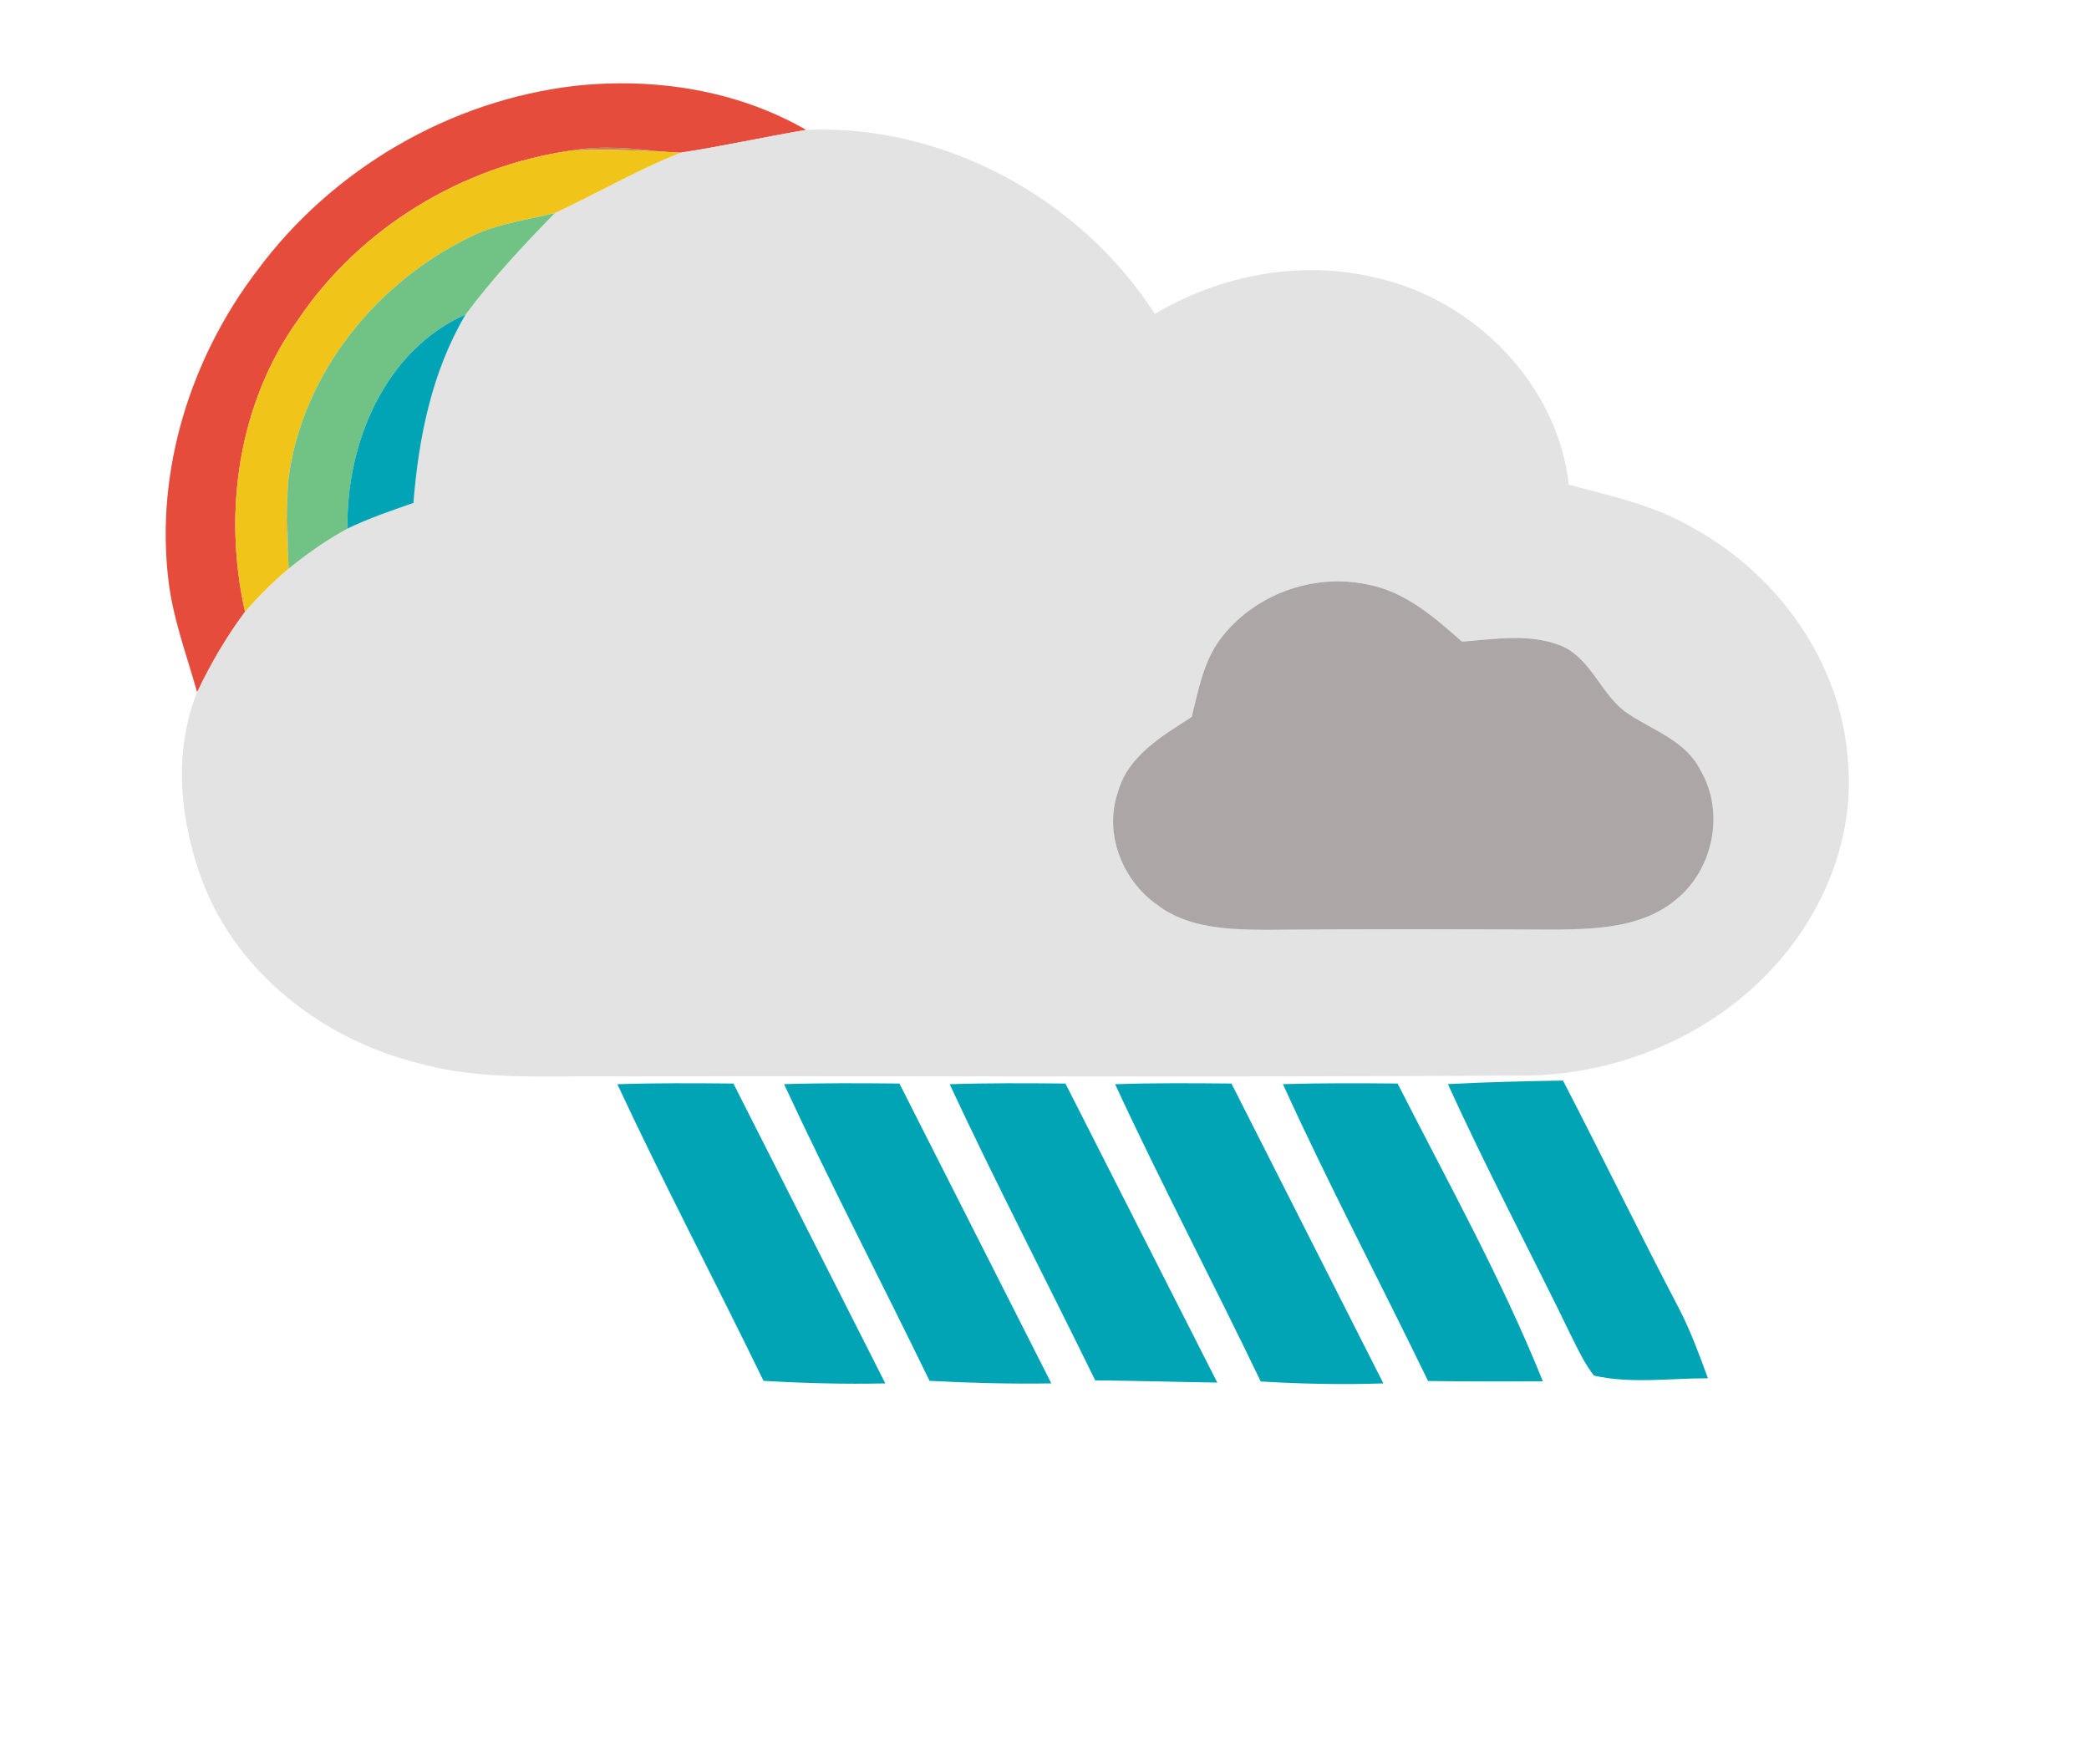
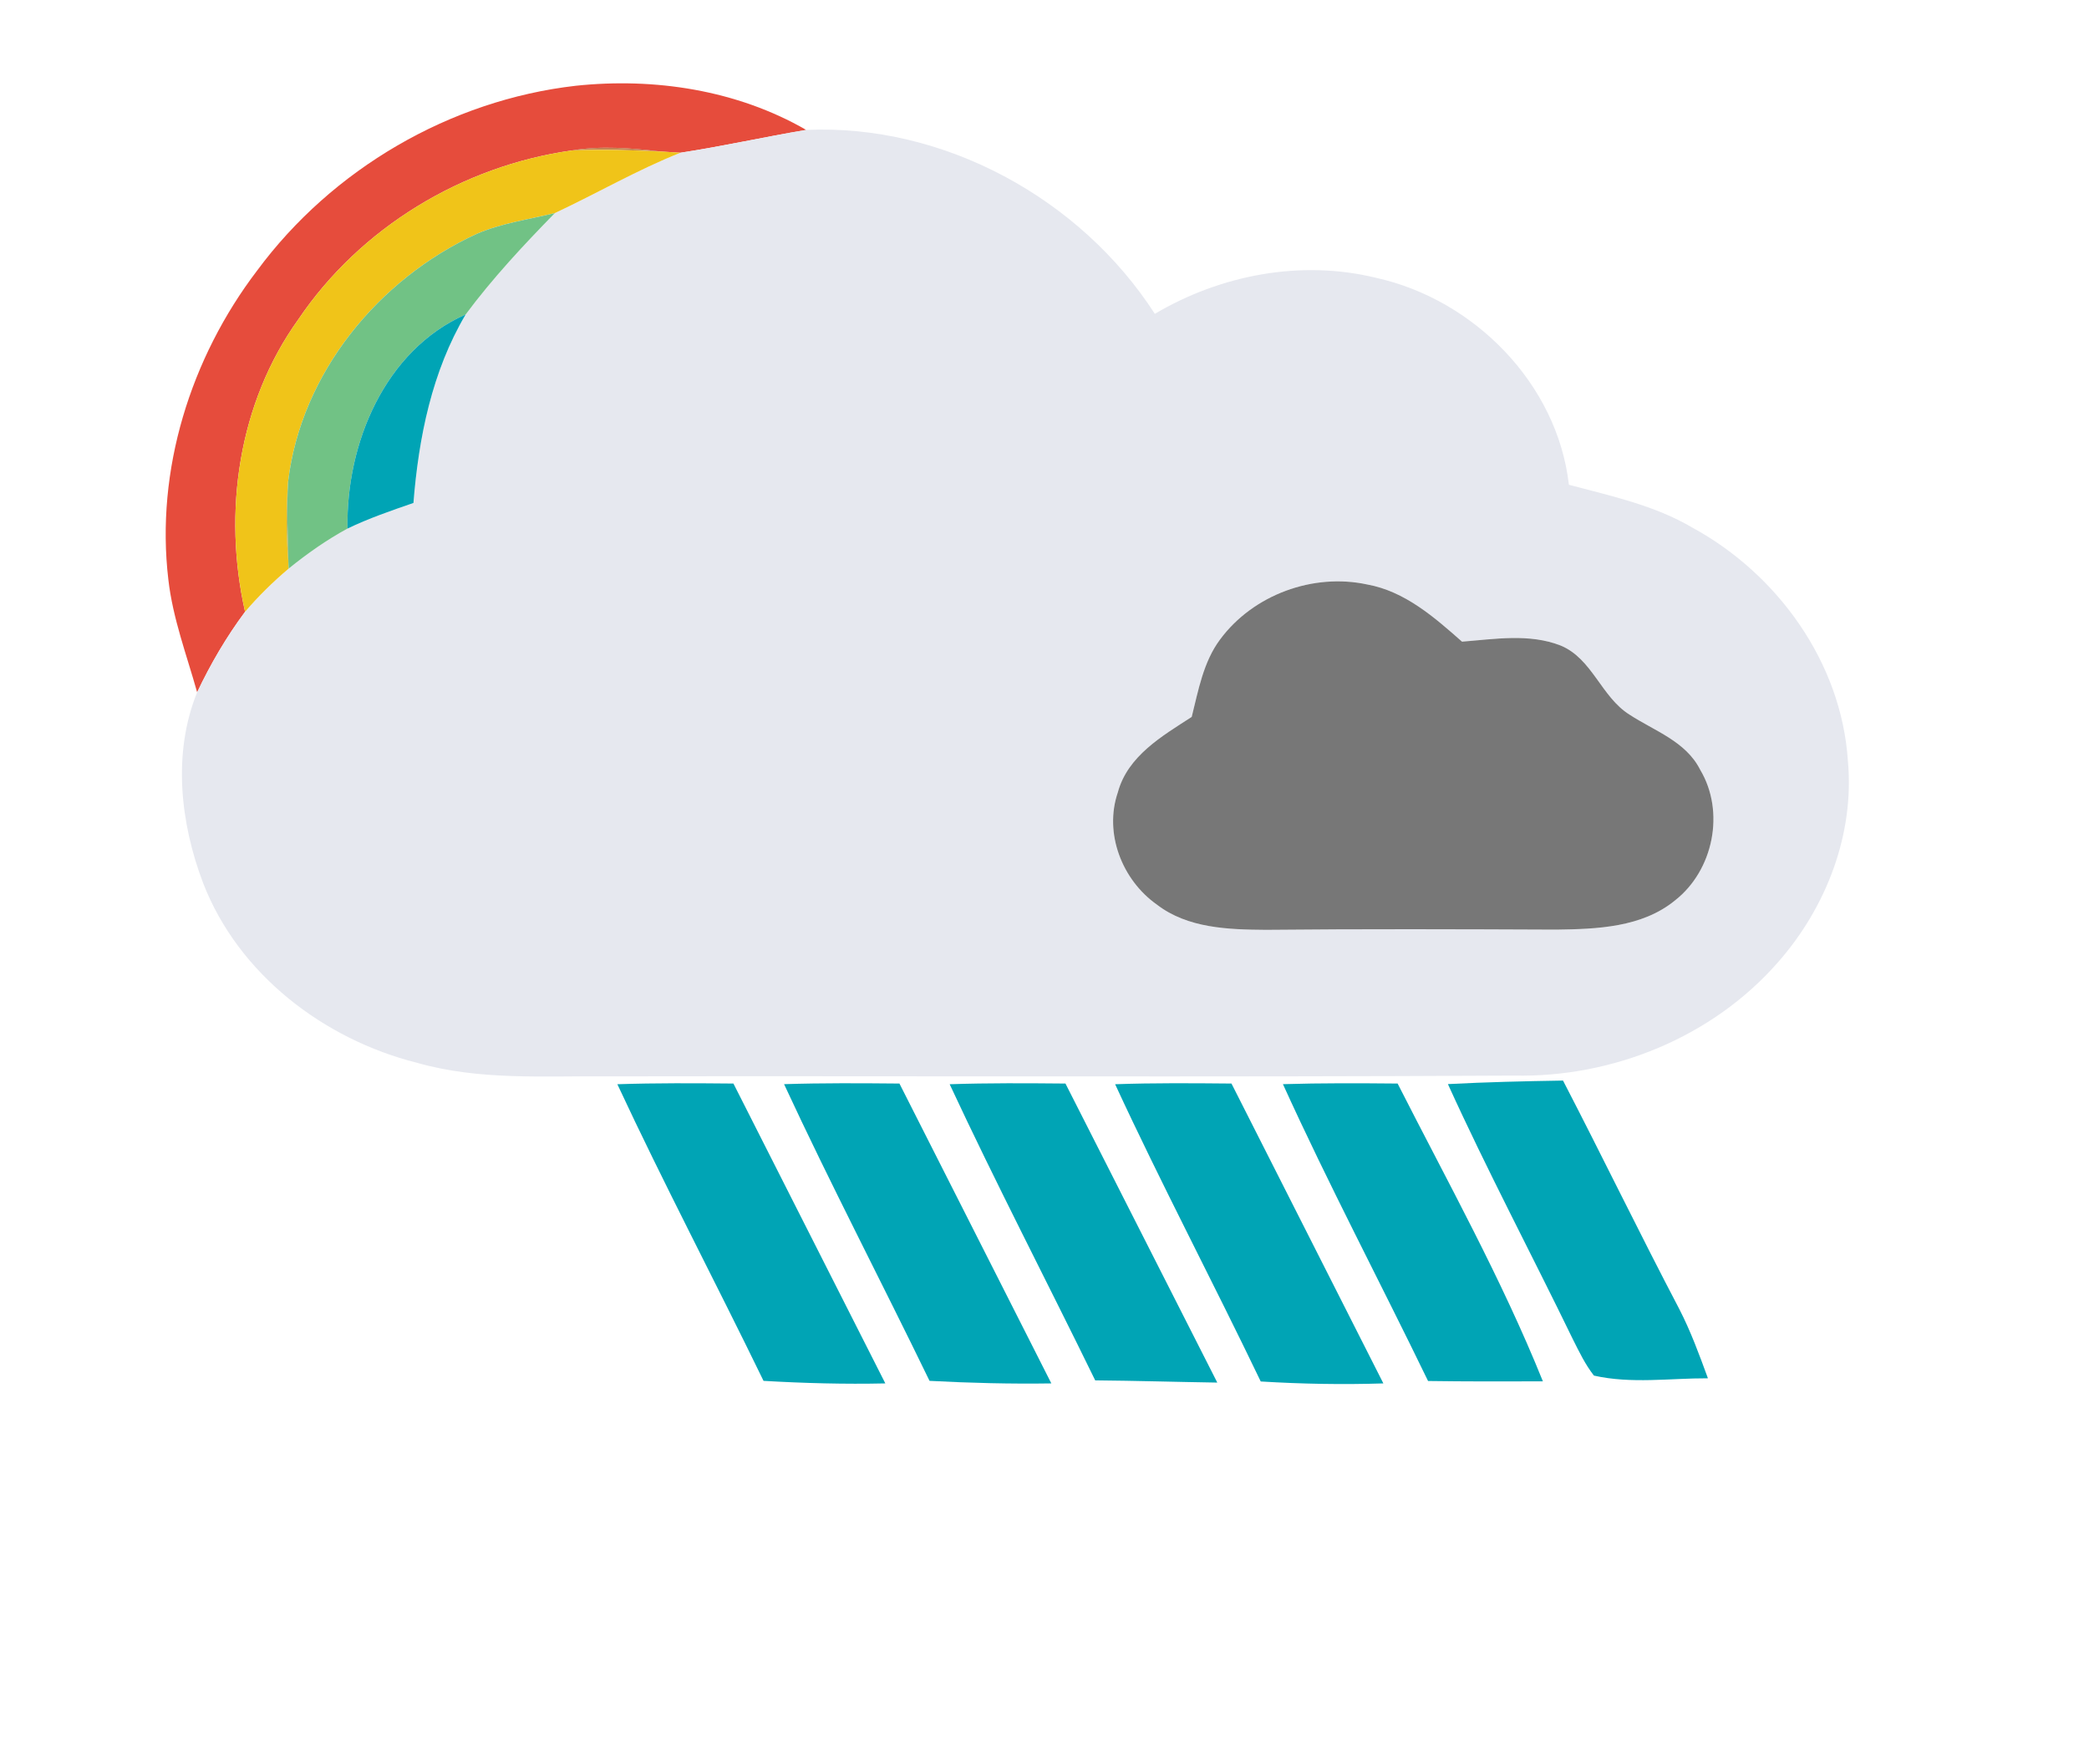
<svg xmlns="http://www.w3.org/2000/svg" width="302pt" height="255pt" viewBox="0 0 302 255" version="1.1">
  <g id="#e64c3cff">
    <path fill="#e64c3c" opacity="1.00" d=" M 37.16 39.13 C 48.01 24.44 65.06 14.48 83.22 12.40 C 94.62 11.19 106.54 13.01 116.55 18.78 C 110.47 19.80 104.46 21.15 98.37 22.08 C 97.64 22.03 96.19 21.94 95.46 21.90 C 91.22 21.41 86.91 21.04 82.67 21.75 C 66.86 23.98 52.10 32.89 43.14 46.16 C 34.45 58.25 32.18 74.08 35.43 88.44 C 32.73 92.07 30.43 96.00 28.50 100.08 C 26.99 94.69 24.98 89.40 24.34 83.80 C 22.46 67.97 27.56 51.73 37.16 39.13 Z" />
  </g>
  <g id="#e4e3e3ff">
-     <path fill="#e4e3e3" opacity="1.00" d=" M 116.55 18.78 C 136.45 17.89 156.20 28.68 166.95 45.37 C 176.48 39.73 188.09 37.51 198.92 40.16 C 213.08 43.28 225.14 55.45 226.81 70.08 C 232.91 71.70 239.20 73.05 244.69 76.29 C 257.00 83.00 266.20 95.79 267.14 109.95 C 268.13 120.55 264.02 131.16 257.07 139.07 C 247.61 149.91 233.17 155.80 218.87 155.49 C 175.25 155.73 131.62 155.53 88.00 155.60 C 78.75 155.52 69.30 156.22 60.29 153.64 C 46.81 150.26 34.47 140.83 29.37 127.67 C 26.06 118.97 24.93 108.88 28.50 100.08 C 30.43 96.00 32.73 92.07 35.43 88.44 C 37.35 86.19 39.47 84.11 41.73 82.20 C 44.40 80.04 47.22 78.05 50.24 76.41 C 53.32 74.93 56.55 73.82 59.77 72.71 C 60.52 63.26 62.44 53.71 67.32 45.46 C 71.21 40.23 75.67 35.45 80.22 30.80 C 86.30 27.96 92.12 24.56 98.37 22.08 C 104.46 21.15 110.47 19.80 116.55 18.78 M 176.40 92.42 C 173.96 95.68 173.25 99.78 172.28 103.64 C 168.01 106.40 163.02 109.28 161.60 114.55 C 159.58 120.47 162.21 127.21 167.23 130.76 C 171.70 134.21 177.60 134.38 183.00 134.42 C 197.00 134.28 211.00 134.33 224.99 134.39 C 230.88 134.31 237.38 134.08 242.16 130.16 C 247.71 125.81 249.43 117.34 245.78 111.26 C 243.72 107.16 239.16 105.66 235.56 103.30 C 231.49 100.75 230.20 95.23 225.64 93.33 C 221.09 91.54 216.09 92.39 211.36 92.76 C 207.35 89.22 203.08 85.47 197.64 84.49 C 189.82 82.81 181.18 85.98 176.40 92.42 Z" />
+     <path fill="#e6e8ef" opacity="1.00" d=" M 116.55 18.78 C 136.45 17.89 156.20 28.68 166.95 45.37 C 176.48 39.73 188.09 37.51 198.92 40.16 C 213.08 43.28 225.14 55.45 226.81 70.08 C 232.91 71.70 239.20 73.05 244.69 76.29 C 257.00 83.00 266.20 95.79 267.14 109.95 C 268.13 120.55 264.02 131.16 257.07 139.07 C 247.61 149.91 233.17 155.80 218.87 155.49 C 175.25 155.73 131.62 155.53 88.00 155.60 C 78.75 155.52 69.30 156.22 60.29 153.64 C 46.81 150.26 34.47 140.83 29.37 127.67 C 26.06 118.97 24.93 108.88 28.50 100.08 C 30.43 96.00 32.73 92.07 35.43 88.44 C 37.35 86.19 39.47 84.11 41.73 82.20 C 44.40 80.04 47.22 78.05 50.24 76.41 C 53.32 74.93 56.55 73.82 59.77 72.71 C 60.52 63.26 62.44 53.71 67.32 45.46 C 71.21 40.23 75.67 35.45 80.22 30.80 C 86.30 27.96 92.12 24.56 98.37 22.08 C 104.46 21.15 110.47 19.80 116.55 18.78 M 176.40 92.42 C 173.96 95.68 173.25 99.78 172.28 103.64 C 168.01 106.40 163.02 109.28 161.60 114.55 C 159.58 120.47 162.21 127.21 167.23 130.76 C 171.70 134.21 177.60 134.38 183.00 134.42 C 197.00 134.28 211.00 134.33 224.99 134.39 C 230.88 134.31 237.38 134.08 242.16 130.16 C 247.71 125.81 249.43 117.34 245.78 111.26 C 243.72 107.16 239.16 105.66 235.56 103.30 C 231.49 100.75 230.20 95.23 225.64 93.33 C 221.09 91.54 216.09 92.39 211.36 92.76 C 207.35 89.22 203.08 85.47 197.64 84.49 C 189.82 82.81 181.18 85.98 176.40 92.42 Z" />
  </g>
  <g id="#b56222c6">
    <path fill="#b56222" opacity="0.78" d=" M 82.67 21.75 C 86.91 21.04 91.22 21.41 95.46 21.90 C 91.20 21.70 86.93 21.56 82.67 21.75 Z" />
  </g>
  <g id="#f0c419ff">
    <path fill="#f0c419" opacity="1.00" d=" M 43.14 46.16 C 52.10 32.89 66.86 23.98 82.67 21.75 C 86.93 21.56 91.20 21.70 95.46 21.90 C 96.19 21.94 97.64 22.03 98.37 22.08 C 92.12 24.56 86.30 27.96 80.22 30.80 C 76.44 31.73 72.52 32.25 68.92 33.81 C 54.74 40.30 43.52 53.93 41.65 69.63 C 41.35 73.51 41.38 77.42 41.69 81.30 L 41.73 82.20 C 39.47 84.11 37.35 86.19 35.43 88.44 C 32.18 74.08 34.45 58.25 43.14 46.16 Z" />
  </g>
  <g id="#71c285ff">
    <path fill="#71c285" opacity="1.00" d=" M 68.92 33.81 C 72.52 32.25 76.44 31.73 80.22 30.80 C 75.67 35.45 71.21 40.23 67.32 45.46 C 55.59 50.64 50.01 64.17 50.24 76.41 C 47.22 78.05 44.40 80.04 41.73 82.20 L 41.69 81.30 C 41.62 77.41 41.41 73.52 41.65 69.63 C 43.52 53.93 54.74 40.30 68.92 33.81 Z" />
  </g>
  <g id="#00a4b5ff">
    <path fill="#00a4b5" opacity="1.00" d=" M 50.24 76.41 C 50.01 64.17 55.59 50.64 67.32 45.46 C 62.44 53.71 60.52 63.26 59.77 72.71 C 56.55 73.82 53.32 74.93 50.24 76.41 Z" />
    <path fill="#00a4b5" opacity="1.00" d=" M 209.32 156.72 C 214.87 156.43 220.41 156.30 225.96 156.21 C 231.65 167.19 237.04 178.32 242.78 189.26 C 244.43 192.47 245.67 195.86 246.91 199.25 C 241.44 199.23 235.82 200.08 230.43 198.86 C 229.18 197.27 228.30 195.43 227.40 193.64 C 221.42 181.31 214.99 169.20 209.32 156.72 Z" />
    <path fill="#00a4b5" opacity="1.00" d=" M 89.25 156.74 C 94.84 156.55 100.44 156.59 106.03 156.64 C 113.35 171.09 120.67 185.54 127.99 199.99 C 122.12 200.12 116.24 199.96 110.38 199.62 C 103.42 185.29 95.98 171.18 89.25 156.74 Z" />
    <path fill="#00a4b5" opacity="1.00" d=" M 113.35 156.73 C 118.90 156.55 124.47 156.59 130.03 156.64 C 137.35 171.09 144.67 185.54 151.99 199.99 C 146.12 200.08 140.25 199.93 134.38 199.62 C 127.43 185.29 120.05 171.17 113.35 156.73 Z" />
    <path fill="#00a4b5" opacity="1.00" d=" M 137.29 156.74 C 142.87 156.55 148.45 156.59 154.03 156.64 C 161.35 171.05 168.67 185.46 175.98 199.87 C 170.09 199.78 164.21 199.60 158.33 199.55 C 151.35 185.26 144.01 171.15 137.29 156.74 Z" />
    <path fill="#00a4b5" opacity="1.00" d=" M 161.21 156.74 C 166.81 156.54 172.42 156.59 178.03 156.64 C 185.35 171.09 192.68 185.54 199.99 199.99 C 194.08 200.18 188.16 200.07 182.26 199.71 C 175.36 185.33 167.91 171.22 161.21 156.74 Z" />
    <path fill="#00a4b5" opacity="1.00" d=" M 185.47 156.73 C 191.00 156.56 196.52 156.59 202.05 156.64 C 209.28 170.87 217.08 184.86 223.05 199.69 C 217.51 199.71 211.98 199.72 206.45 199.64 C 199.51 185.31 192.06 171.23 185.47 156.73 Z" />
  </g>
  <g id="#a29c2ccd">
    <path fill="#a29c2c" opacity="0.80" d=" M 41.69 81.30 C 41.38 77.42 41.35 73.51 41.65 69.63 C 41.41 73.52 41.62 77.41 41.69 81.30 Z" />
  </g>
  <g id="#aca6a6ff">
-     <path fill="#aca6a6" opacity="1.00" d=" M 176.40 92.42 C 181.18 85.98 189.82 82.81 197.64 84.49 C 203.08 85.47 207.35 89.22 211.36 92.76 C 216.09 92.39 221.09 91.54 225.64 93.33 C 230.20 95.23 231.49 100.75 235.56 103.30 C 239.16 105.66 243.72 107.16 245.78 111.26 C 249.43 117.34 247.71 125.81 242.16 130.16 C 237.38 134.08 230.88 134.31 224.99 134.39 C 211.00 134.33 197.00 134.28 183.00 134.42 C 177.60 134.38 171.70 134.21 167.23 130.76 C 162.21 127.21 159.58 120.47 161.60 114.55 C 163.02 109.28 168.01 106.40 172.28 103.64 C 173.25 99.78 173.96 95.68 176.40 92.42 Z" />
+     <path fill="#777" opacity="1.00" d=" M 176.40 92.42 C 181.18 85.98 189.82 82.81 197.64 84.49 C 203.08 85.47 207.35 89.22 211.36 92.76 C 216.09 92.39 221.09 91.54 225.64 93.33 C 230.20 95.23 231.49 100.75 235.56 103.30 C 239.16 105.66 243.72 107.16 245.78 111.26 C 249.43 117.34 247.71 125.81 242.16 130.16 C 237.38 134.08 230.88 134.31 224.99 134.39 C 211.00 134.33 197.00 134.28 183.00 134.42 C 177.60 134.38 171.70 134.21 167.23 130.76 C 162.21 127.21 159.58 120.47 161.60 114.55 C 163.02 109.28 168.01 106.40 172.28 103.64 C 173.25 99.78 173.96 95.68 176.40 92.42 Z" />
  </g>
</svg>
